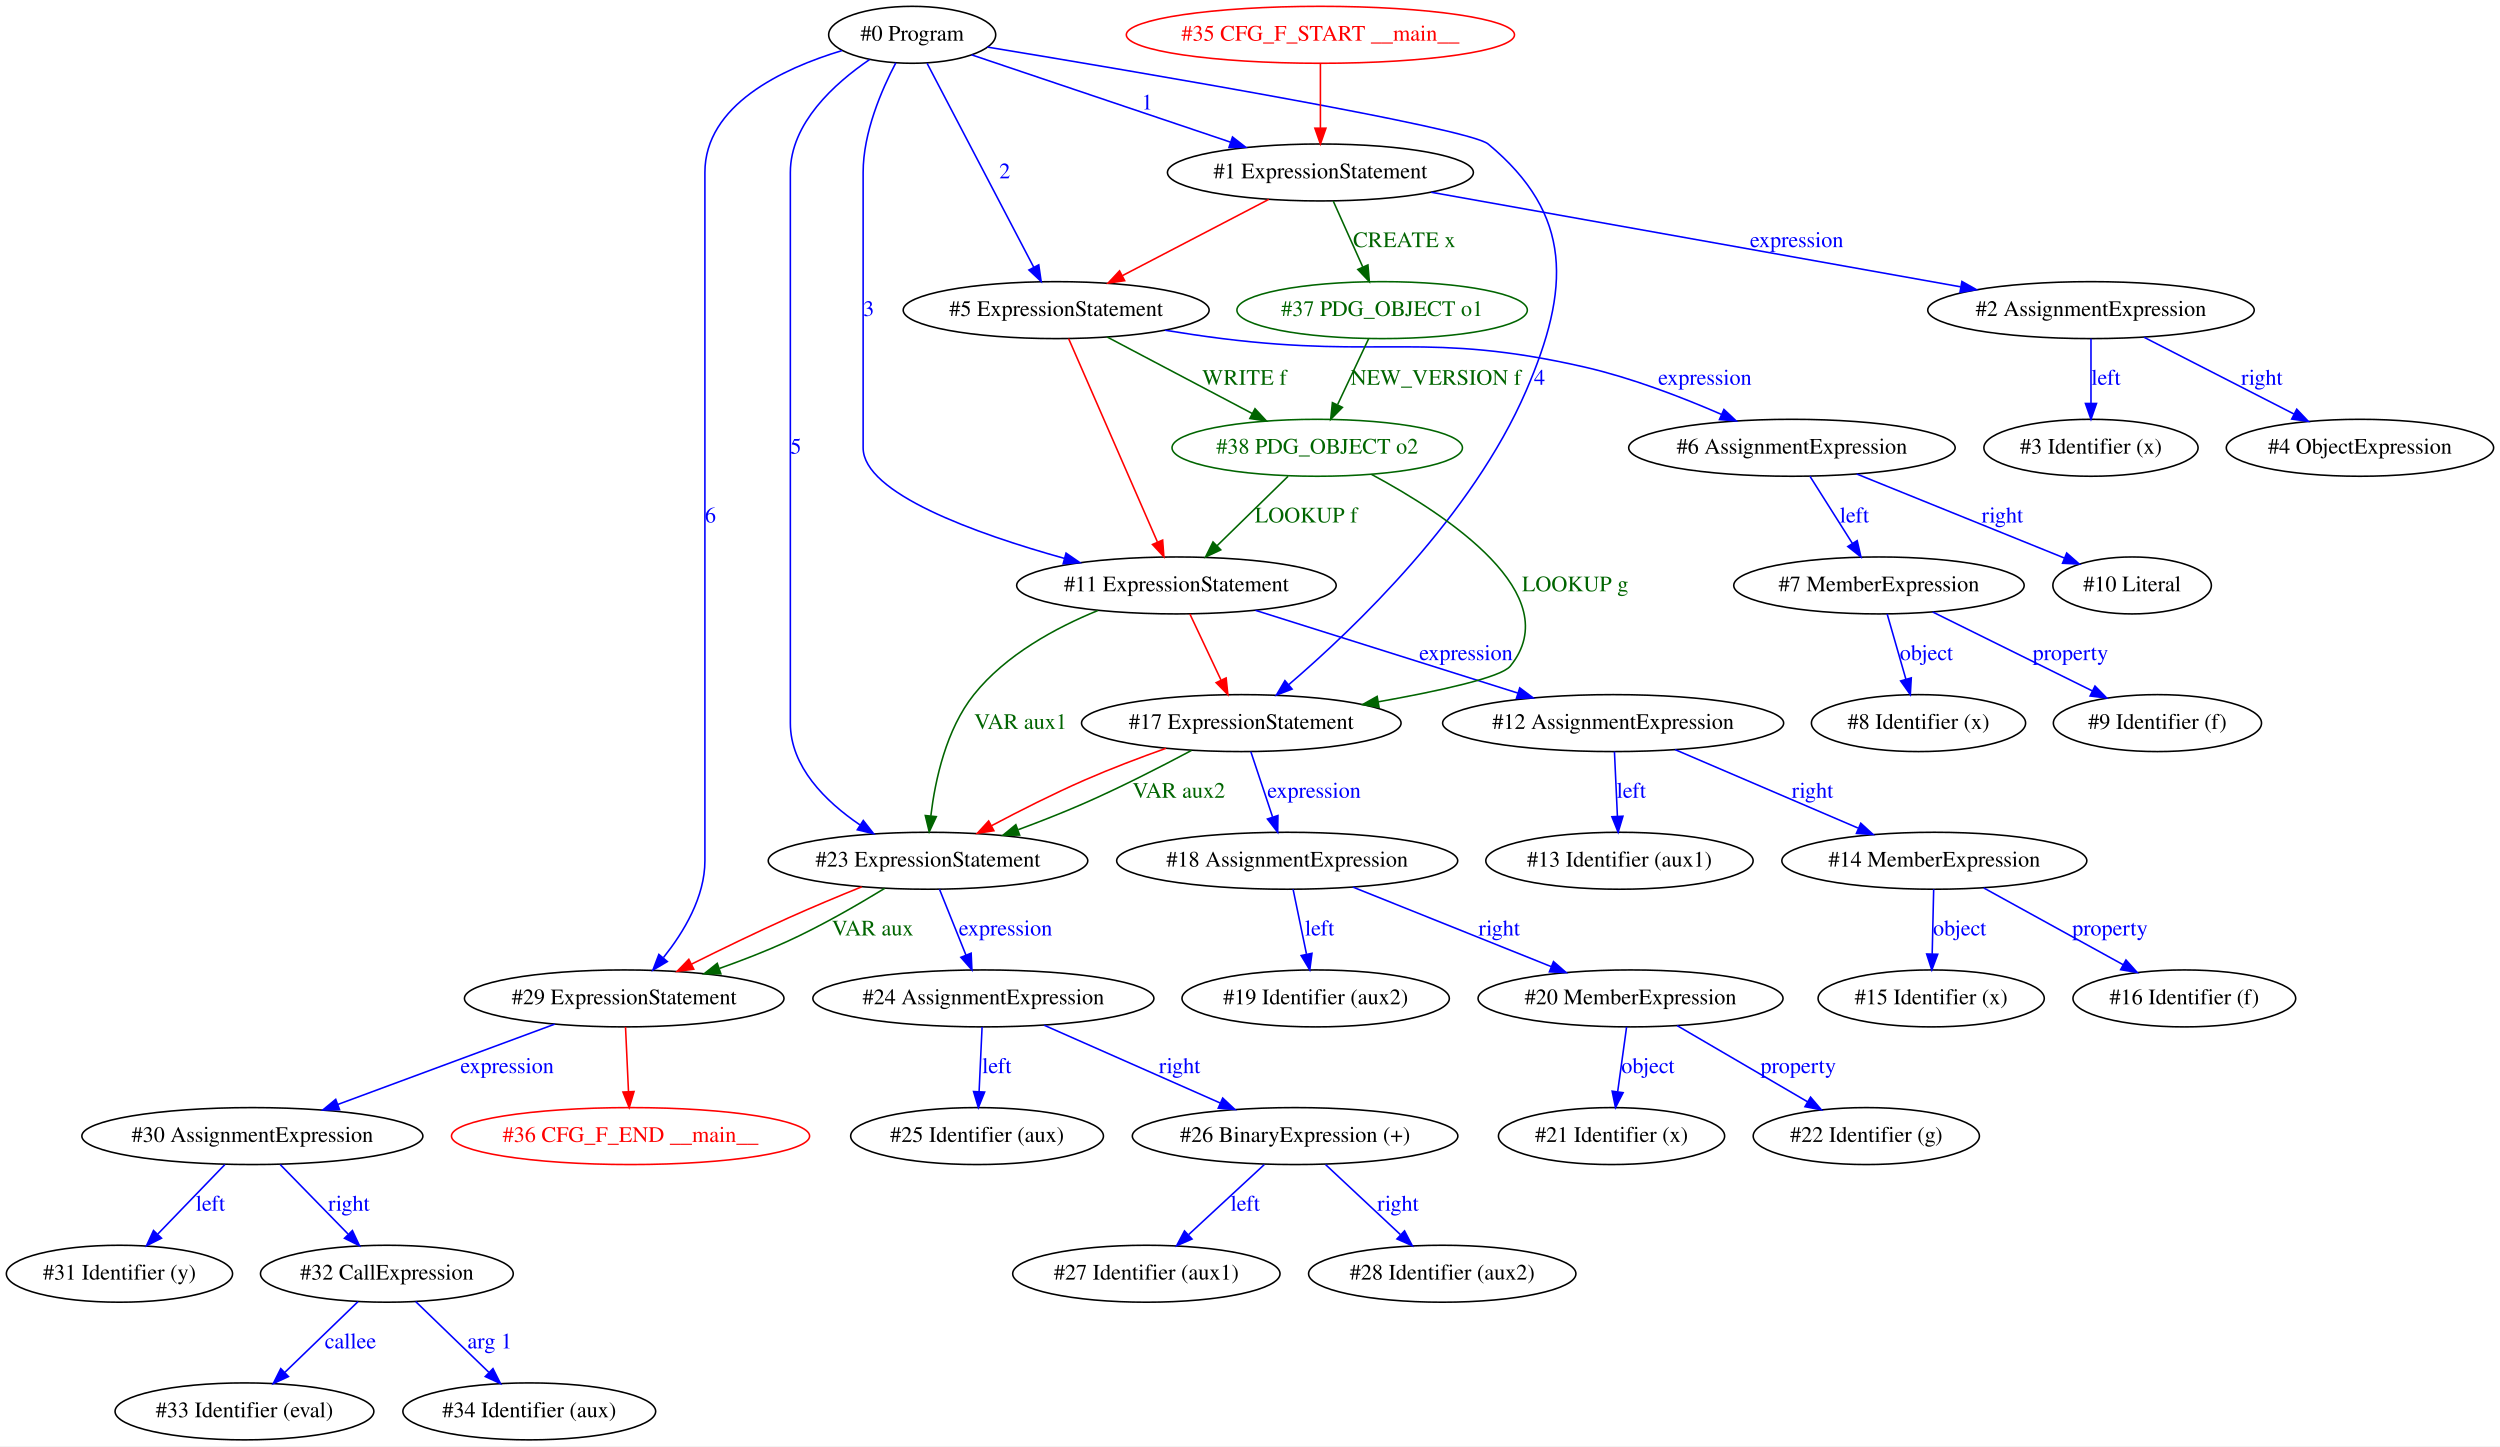
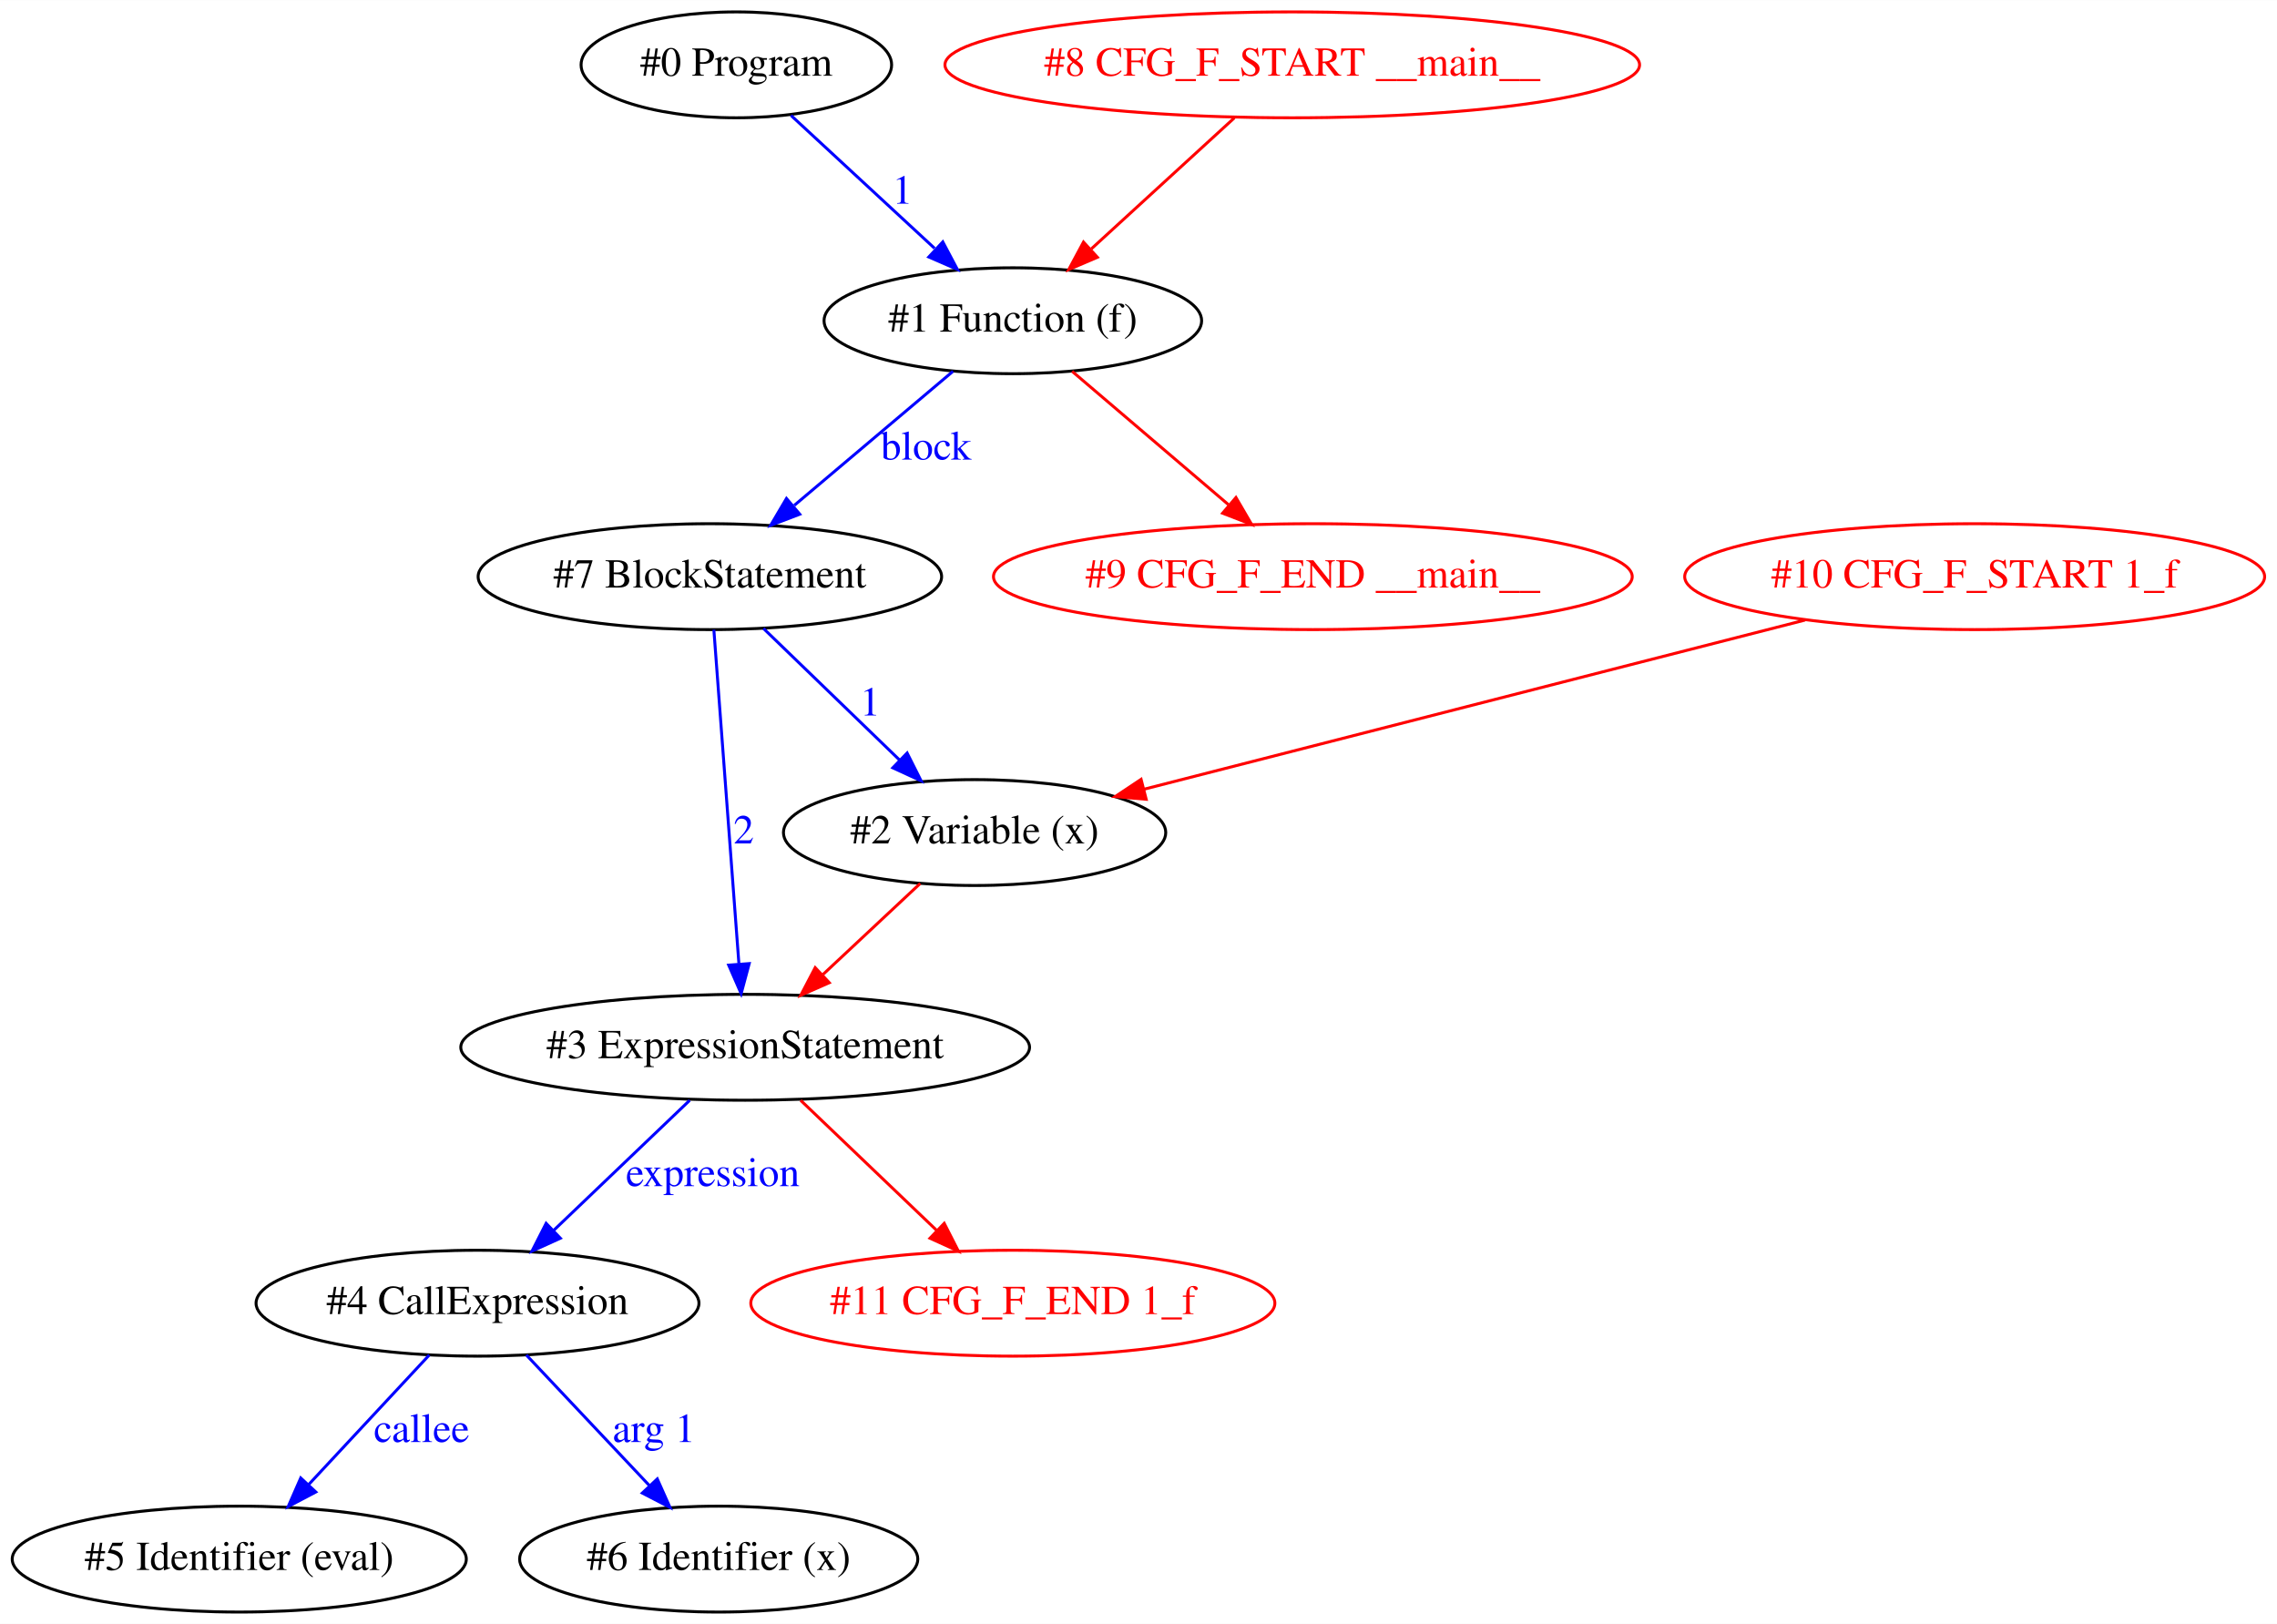
- <svg xmlns="http://www.w3.org/2000/svg" width="1580pt" height="914pt" viewBox="0.00 0.00 1579.99 914.00">
-   <g id="graph0" class="graph" transform="scale(1 1) rotate(0) translate(4 910)">
-     <polygon fill="#ffffff" stroke="transparent" points="-4,4 -4,-910 1575.986,-910 1575.986,4 -4,4" />
+ <svg xmlns="http://www.w3.org/2000/svg" width="774pt" height="552pt" viewBox="0.00 0.00 774.13 552.00">
+   <g id="graph0" class="graph" transform="scale(1 1) rotate(0) translate(4 548)">
+     <polygon fill="#ffffff" stroke="transparent" points="-4,4 -4,-548 770.134,-548 770.134,4 -4,4" />
    <g id="node1" class="node">
-       <ellipse fill="none" stroke="#000000" cx="572.494" cy="-888" rx="52.791" ry="18" />
-       <text text-anchor="middle" x="572.494" y="-884.3" font-family="Times,serif" font-size="14.00" fill="#000000">#0 Program</text>
+       <ellipse fill="none" stroke="#000000" cx="246.343" cy="-526" rx="52.791" ry="18" />
+       <text text-anchor="middle" x="246.343" y="-522.3" font-family="Times,serif" font-size="14.00" fill="#000000">#0 Program</text>
    </g>
    <g id="node2" class="node">
-       <ellipse fill="none" stroke="#000000" cx="830.494" cy="-801" rx="96.683" ry="18" />
-       <text text-anchor="middle" x="830.494" y="-797.3" font-family="Times,serif" font-size="14.00" fill="#000000">#1 ExpressionStatement</text>
+       <ellipse fill="none" stroke="#000000" cx="340.343" cy="-439" rx="64.189" ry="18" />
+       <text text-anchor="middle" x="340.343" y="-435.3" font-family="Times,serif" font-size="14.00" fill="#000000">#1 Function (f)</text>
    </g>
    <g id="edge1" class="edge">
-       <path fill="none" stroke="#0000ff" d="M610.009,-875.35C652.984,-860.858 723.869,-836.955 773.637,-820.173" />
-       <polygon fill="#0000ff" stroke="#0000ff" points="774.937,-823.428 783.294,-816.916 772.7,-816.795 774.937,-823.428" />
-       <text text-anchor="middle" x="720.994" y="-840.8" font-family="Times,serif" font-size="14.00" fill="#0000ff">1</text>
+       <path fill="none" stroke="#0000ff" d="M264.914,-508.812C278.857,-495.908 298.145,-478.056 313.726,-463.635" />
+       <polygon fill="#0000ff" stroke="#0000ff" points="316.527,-465.812 321.489,-456.45 311.772,-460.674 316.527,-465.812" />
+       <text text-anchor="middle" x="302.843" y="-478.8" font-family="Times,serif" font-size="14.00" fill="#0000ff">1</text>
+     </g>
+     <g id="node6" class="node">
+       <ellipse fill="none" stroke="#000000" cx="237.343" cy="-352" rx="78.786" ry="18" />
+       <text text-anchor="middle" x="237.343" y="-348.3" font-family="Times,serif" font-size="14.00" fill="#000000">#7 BlockStatement</text>
+     </g>
+     <g id="edge4" class="edge">
+       <path fill="none" stroke="#0000ff" d="M319.994,-421.812C304.576,-408.789 283.193,-390.728 266.039,-376.239" />
+       <polygon fill="#0000ff" stroke="#0000ff" points="267.901,-373.229 258.003,-369.45 263.384,-378.577 267.901,-373.229" />
+       <text text-anchor="middle" x="310.843" y="-391.8" font-family="Times,serif" font-size="14.00" fill="#0000ff">block</text>
+     </g>
+     <g id="node7" class="node">
+       <ellipse fill="none" stroke="#ff0000" cx="442.343" cy="-352" rx="108.581" ry="18" />
+       <text text-anchor="middle" x="442.343" y="-348.3" font-family="Times,serif" font-size="14.00" fill="#ff0000">#9 CFG_F_END __main__</text>
+     </g>
+     <g id="edge5" class="edge">
+       <path fill="none" stroke="#ff0000" d="M360.495,-421.812C375.663,-408.874 396.662,-390.964 413.592,-376.523" />
+       <polygon fill="#ff0000" stroke="#ff0000" points="416.196,-378.902 421.533,-369.75 411.653,-373.577 416.196,-378.902" />
    </g>
    <g id="node3" class="node">
-       <ellipse fill="none" stroke="#000000" cx="663.494" cy="-714" rx="96.683" ry="18" />
-       <text text-anchor="middle" x="663.494" y="-710.3" font-family="Times,serif" font-size="14.00" fill="#000000">#5 ExpressionStatement</text>
+       <ellipse fill="none" stroke="#ff0000" cx="435.343" cy="-526" rx="118.079" ry="18" />
+       <text text-anchor="middle" x="435.343" y="-522.3" font-family="Times,serif" font-size="14.00" fill="#ff0000">#8 CFG_F_START __main__</text>
    </g>
    <g id="edge2" class="edge">
-       <path fill="none" stroke="#0000ff" d="M581.889,-870.034C597.897,-839.427 630.543,-777.004 649.33,-741.082" />
-       <polygon fill="#0000ff" stroke="#0000ff" points="652.48,-742.612 654.013,-732.129 646.277,-739.368 652.48,-742.612" />
-       <text text-anchor="middle" x="630.994" y="-797.3" font-family="Times,serif" font-size="14.00" fill="#0000ff">2</text>
+       <path fill="none" stroke="#ff0000" d="M415.659,-507.974C401.59,-495.089 382.493,-477.601 367.05,-463.458" />
+       <polygon fill="#ff0000" stroke="#ff0000" points="369.092,-460.582 359.354,-456.41 364.365,-465.745 369.092,-460.582" />
    </g>
    <g id="node4" class="node">
-       <ellipse fill="none" stroke="#000000" cx="739.494" cy="-540" rx="100.983" ry="18" />
-       <text text-anchor="middle" x="739.494" y="-536.3" font-family="Times,serif" font-size="14.00" fill="#000000">#11 ExpressionStatement</text>
+       <ellipse fill="none" stroke="#ff0000" cx="667.343" cy="-352" rx="98.583" ry="18" />
+       <text text-anchor="middle" x="667.343" y="-348.3" font-family="Times,serif" font-size="14.00" fill="#ff0000">#10 CFG_F_START 1_f</text>
+     </g>
+     <g id="node5" class="node">
+       <ellipse fill="none" stroke="#000000" cx="327.343" cy="-265" rx="64.989" ry="18" />
+       <text text-anchor="middle" x="327.343" y="-261.3" font-family="Times,serif" font-size="14.00" fill="#000000">#2 Variable (x)</text>
    </g>
    <g id="edge3" class="edge">
-       <path fill="none" stroke="#0000ff" d="M562.171,-870.325C553.153,-853.192 541.494,-826.174 541.494,-801 541.494,-801 541.494,-801 541.494,-627 541.494,-598.339 611.911,-572.921 668.758,-557.072" />
-       <polygon fill="#0000ff" stroke="#0000ff" points="669.747,-560.43 678.471,-554.418 667.903,-553.677 669.747,-560.43" />
-       <text text-anchor="middle" x="544.994" y="-710.3" font-family="Times,serif" font-size="14.00" fill="#0000ff">3</text>
+       <path fill="none" stroke="#ff0000" d="M609.667,-337.242C546.993,-321.204 447.452,-295.734 384.846,-279.714" />
+       <polygon fill="#ff0000" stroke="#ff0000" points="385.682,-276.315 375.127,-277.227 383.947,-283.097 385.682,-276.315" />
    </g>
-     <g id="node5" class="node">
-       <ellipse fill="none" stroke="#000000" cx="780.494" cy="-453" rx="100.983" ry="18" />
-       <text text-anchor="middle" x="780.494" y="-449.3" font-family="Times,serif" font-size="14.00" fill="#000000">#17 ExpressionStatement</text>
-     </g>
-     <g id="edge4" class="edge">
-       <path fill="none" stroke="#0000ff" d="M620.007,-880.246C715.853,-864.433 924.322,-829.103 936.494,-819 990.471,-774.197 988.307,-727.4 960.494,-663 926.492,-584.271 852.327,-513.185 810.586,-477.394" />
-       <polygon fill="#0000ff" stroke="#0000ff" points="812.586,-474.502 802.692,-470.715 808.065,-479.846 812.586,-474.502" />
-       <text text-anchor="middle" x="968.994" y="-666.8" font-family="Times,serif" font-size="14.00" fill="#0000ff">4</text>
-     </g>
-     <g id="node6" class="node">
-       <ellipse fill="none" stroke="#000000" cx="582.494" cy="-366" rx="100.983" ry="18" />
-       <text text-anchor="middle" x="582.494" y="-362.3" font-family="Times,serif" font-size="14.00" fill="#000000">#23 ExpressionStatement</text>
-     </g>
-     <g id="edge5" class="edge">
-       <path fill="none" stroke="#0000ff" d="M545.563,-872.365C523.358,-857.236 495.494,-832.062 495.494,-801 495.494,-801 495.494,-801 495.494,-453 495.494,-425.468 517.547,-403.606 539.448,-388.684" />
-       <polygon fill="#0000ff" stroke="#0000ff" points="541.593,-391.465 548.109,-383.111 537.806,-385.578 541.593,-391.465" />
-       <text text-anchor="middle" x="498.994" y="-623.3" font-family="Times,serif" font-size="14.00" fill="#0000ff">5</text>
-     </g>
-     <g id="node7" class="node">
-       <ellipse fill="none" stroke="#000000" cx="390.494" cy="-279" rx="100.983" ry="18" />
-       <text text-anchor="middle" x="390.494" y="-275.3" font-family="Times,serif" font-size="14.00" fill="#000000">#29 ExpressionStatement</text>
+     <g id="node8" class="node">
+       <ellipse fill="none" stroke="#000000" cx="249.343" cy="-192" rx="96.683" ry="18" />
+       <text text-anchor="middle" x="249.343" y="-188.3" font-family="Times,serif" font-size="14.00" fill="#000000">#3 ExpressionStatement</text>
    </g>
    <g id="edge6" class="edge">
-       <path fill="none" stroke="#0000ff" d="M528.143,-878.042C490.139,-866.58 441.494,-843.591 441.494,-801 441.494,-801 441.494,-801 441.494,-366 441.494,-343.189 428.284,-321.062 415.31,-304.831" />
-       <polygon fill="#0000ff" stroke="#0000ff" points="417.745,-302.29 408.618,-296.909 412.397,-306.807 417.745,-302.29" />
-       <text text-anchor="middle" x="444.994" y="-579.8" font-family="Times,serif" font-size="14.00" fill="#0000ff">6</text>
+       <path fill="none" stroke="#ff0000" d="M308.858,-247.7C298.998,-238.472 286.692,-226.954 275.833,-216.792" />
+       <polygon fill="#ff0000" stroke="#ff0000" points="277.93,-213.961 268.237,-209.683 273.147,-219.071 277.93,-213.961" />
+     </g>
+     <g id="edge7" class="edge">
+       <path fill="none" stroke="#0000ff" d="M255.556,-334.394C268.853,-321.541 287.056,-303.945 301.804,-289.688" />
+       <polygon fill="#0000ff" stroke="#0000ff" points="304.4,-292.046 309.157,-282.58 299.535,-287.013 304.4,-292.046" />
+       <text text-anchor="middle" x="291.843" y="-304.8" font-family="Times,serif" font-size="14.00" fill="#0000ff">1</text>
+     </g>
+     <g id="edge8" class="edge">
+       <path fill="none" stroke="#0000ff" d="M238.696,-333.957C240.767,-306.349 244.74,-253.375 247.204,-220.525" />
+       <polygon fill="#0000ff" stroke="#0000ff" points="250.719,-220.456 247.976,-210.223 243.738,-219.933 250.719,-220.456" />
+       <text text-anchor="middle" x="248.843" y="-261.3" font-family="Times,serif" font-size="14.00" fill="#0000ff">2</text>
+     </g>
+     <g id="node9" class="node">
+       <ellipse fill="none" stroke="#000000" cx="158.343" cy="-105" rx="75.287" ry="18" />
+       <text text-anchor="middle" x="158.343" y="-101.3" font-family="Times,serif" font-size="14.00" fill="#000000">#4 CallExpression</text>
    </g>
    <g id="edge9" class="edge">
-       <path fill="none" stroke="#ff0000" d="M797.898,-784.019C771.431,-770.231 733.931,-750.695 705.264,-735.761" />
-       <polygon fill="#ff0000" stroke="#ff0000" points="706.778,-732.603 696.292,-731.087 703.544,-738.811 706.778,-732.603" />
-     </g>
-     <g id="node9" class="node">
-       <ellipse fill="none" stroke="#000000" cx="1317.494" cy="-714" rx="103.182" ry="18" />
-       <text text-anchor="middle" x="1317.494" y="-710.3" font-family="Times,serif" font-size="14.00" fill="#000000">#2 AssignmentExpression</text>
-     </g>
-     <g id="edge8" class="edge">
-       <path fill="none" stroke="#0000ff" d="M900.528,-788.489C989.031,-772.678 1141.126,-745.507 1235.115,-728.717" />
-       <polygon fill="#0000ff" stroke="#0000ff" points="1235.923,-732.128 1245.151,-726.924 1234.692,-725.237 1235.923,-732.128" />
-       <text text-anchor="middle" x="1131.494" y="-753.8" font-family="Times,serif" font-size="14.00" fill="#0000ff">expression</text>
+       <path fill="none" stroke="#0000ff" d="M230.488,-173.974C217.1,-161.174 198.959,-143.831 184.218,-129.738" />
+       <polygon fill="#0000ff" stroke="#0000ff" points="186.51,-127.086 176.863,-122.706 181.672,-132.146 186.51,-127.086" />
+       <text text-anchor="middle" x="238.343" y="-144.8" font-family="Times,serif" font-size="14.00" fill="#0000ff">expression</text>
    </g>
    <g id="node10" class="node">
-       <ellipse fill="none" stroke="#006400" cx="869.494" cy="-714" rx="91.784" ry="18" />
-       <text text-anchor="middle" x="869.494" y="-710.3" font-family="Times,serif" font-size="14.00" fill="#006400">#37 PDG_OBJECT o1</text>
+       <ellipse fill="none" stroke="#ff0000" cx="340.343" cy="-105" rx="89.084" ry="18" />
+       <text text-anchor="middle" x="340.343" y="-101.3" font-family="Times,serif" font-size="14.00" fill="#ff0000">#11 CFG_F_END 1_f</text>
    </g>
    <g id="edge10" class="edge">
-       <path fill="none" stroke="#006400" d="M838.574,-782.973C843.961,-770.958 851.141,-754.94 857.227,-741.365" />
-       <polygon fill="#006400" stroke="#006400" points="860.526,-742.56 861.423,-732.003 854.139,-739.697 860.526,-742.56" />
-       <text text-anchor="middle" x="883.494" y="-753.8" font-family="Times,serif" font-size="14.00" fill="#006400">CREATE x</text>
+       <path fill="none" stroke="#ff0000" d="M268.198,-173.974C281.587,-161.174 299.727,-143.831 314.468,-129.738" />
+       <polygon fill="#ff0000" stroke="#ff0000" points="317.014,-132.146 321.823,-122.706 312.177,-127.086 317.014,-132.146" />
+     </g>
+     <g id="node11" class="node">
+       <ellipse fill="none" stroke="#000000" cx="77.343" cy="-18" rx="77.187" ry="18" />
+       <text text-anchor="middle" x="77.343" y="-14.3" font-family="Times,serif" font-size="14.00" fill="#000000">#5 Identifier (eval)</text>
+     </g>
+     <g id="edge11" class="edge">
+       <path fill="none" stroke="#0000ff" d="M141.952,-87.394C130.172,-74.742 114.115,-57.496 100.956,-43.361" />
+       <polygon fill="#0000ff" stroke="#0000ff" points="103.364,-40.812 93.988,-35.878 98.241,-45.582 103.364,-40.812" />
+       <text text-anchor="middle" x="139.343" y="-57.8" font-family="Times,serif" font-size="14.00" fill="#0000ff">callee</text>
+     </g>
+     <g id="node12" class="node">
+       <ellipse fill="none" stroke="#000000" cx="240.343" cy="-18" rx="67.688" ry="18" />
+       <text text-anchor="middle" x="240.343" y="-14.3" font-family="Times,serif" font-size="14.00" fill="#000000">#6 Identifier (x)</text>
    </g>
    <g id="edge12" class="edge">
-       <path fill="none" stroke="#ff0000" d="M671.341,-696.034C684.653,-665.557 711.743,-603.535 727.464,-567.542" />
-       <polygon fill="#ff0000" stroke="#ff0000" points="730.78,-568.694 731.575,-558.129 724.365,-565.892 730.78,-568.694" />
-     </g>
-     <g id="node11" class="node">
-       <ellipse fill="none" stroke="#000000" cx="1128.494" cy="-627" rx="103.182" ry="18" />
-       <text text-anchor="middle" x="1128.494" y="-623.3" font-family="Times,serif" font-size="14.00" fill="#000000">#6 AssignmentExpression</text>
-     </g>
-     <g id="edge11" class="edge">
-       <path fill="none" stroke="#0000ff" d="M732.266,-701.285C744.312,-699.323 756.748,-697.465 768.494,-696 869.8,-683.362 897.972,-700.762 997.494,-678 1027.239,-671.197 1059.177,-658.874 1084.07,-648.046" />
-       <polygon fill="#0000ff" stroke="#0000ff" points="1085.519,-651.232 1093.246,-643.984 1082.685,-644.831 1085.519,-651.232" />
-       <text text-anchor="middle" x="1073.494" y="-666.8" font-family="Times,serif" font-size="14.00" fill="#0000ff">expression</text>
-     </g>
-     <g id="node12" class="node">
-       <ellipse fill="none" stroke="#006400" cx="828.494" cy="-627" rx="91.784" ry="18" />
-       <text text-anchor="middle" x="828.494" y="-623.3" font-family="Times,serif" font-size="14.00" fill="#006400">#38 PDG_OBJECT o2</text>
-     </g>
-     <g id="edge13" class="edge">
-       <path fill="none" stroke="#006400" d="M695.699,-697.019C721.933,-683.186 759.139,-663.569 787.498,-648.616" />
-       <polygon fill="#006400" stroke="#006400" points="789.156,-651.698 796.37,-643.938 785.891,-645.506 789.156,-651.698" />
-       <text text-anchor="middle" x="782.494" y="-666.8" font-family="Times,serif" font-size="14.00" fill="#006400">WRITE f</text>
-     </g>
-     <g id="edge15" class="edge">
-       <path fill="none" stroke="#ff0000" d="M747.989,-521.973C753.651,-509.959 761.2,-493.94 767.598,-480.365" />
-       <polygon fill="#ff0000" stroke="#ff0000" points="770.912,-481.541 772.009,-471.003 764.58,-478.557 770.912,-481.541" />
-     </g>
-     <g id="edge16" class="edge">
-       <path fill="none" stroke="#006400" d="M689.966,-524.195C663.135,-513.25 631.477,-496.072 611.494,-471 593.991,-449.041 587.036,-417.231 584.281,-394.385" />
-       <polygon fill="#006400" stroke="#006400" points="587.748,-393.879 583.263,-384.28 580.783,-394.58 587.748,-393.879" />
-       <text text-anchor="middle" x="640.994" y="-449.3" font-family="Times,serif" font-size="14.00" fill="#006400">VAR aux1</text>
-     </g>
-     <g id="node13" class="node">
-       <ellipse fill="none" stroke="#000000" cx="1015.494" cy="-453" rx="107.781" ry="18" />
-       <text text-anchor="middle" x="1015.494" y="-449.3" font-family="Times,serif" font-size="14.00" fill="#000000">#12 AssignmentExpression</text>
-     </g>
-     <g id="edge14" class="edge">
-       <path fill="none" stroke="#0000ff" d="M789.475,-524.245C836.078,-509.555 905.665,-487.62 955.303,-471.973" />
-       <polygon fill="#0000ff" stroke="#0000ff" points="956.466,-475.276 964.951,-468.932 954.362,-468.6 956.466,-475.276" />
-       <text text-anchor="middle" x="922.494" y="-492.8" font-family="Times,serif" font-size="14.00" fill="#0000ff">expression</text>
-     </g>
-     <g id="edge18" class="edge">
-       <path fill="none" stroke="#ff0000" d="M732.927,-437.083C716.459,-431.211 697.999,-424.217 681.494,-417 661.732,-408.359 640.395,-397.564 622.607,-388.134" />
-       <polygon fill="#ff0000" stroke="#ff0000" points="624.124,-384.976 613.656,-383.346 620.822,-391.149 624.124,-384.976" />
-     </g>
-     <g id="edge19" class="edge">
-       <path fill="none" stroke="#006400" d="M748.985,-435.706C729.526,-425.334 703.889,-412.219 680.494,-402 667.395,-396.278 653.067,-390.666 639.51,-385.638" />
-       <polygon fill="#006400" stroke="#006400" points="640.397,-382.236 629.803,-382.087 637.992,-388.809 640.397,-382.236" />
-       <text text-anchor="middle" x="740.994" y="-405.8" font-family="Times,serif" font-size="14.00" fill="#006400">VAR aux2</text>
-     </g>
-     <g id="node14" class="node">
-       <ellipse fill="none" stroke="#000000" cx="809.494" cy="-366" rx="107.781" ry="18" />
-       <text text-anchor="middle" x="809.494" y="-362.3" font-family="Times,serif" font-size="14.00" fill="#000000">#18 AssignmentExpression</text>
-     </g>
-     <g id="edge17" class="edge">
-       <path fill="none" stroke="#0000ff" d="M786.503,-434.974C790.469,-423.075 795.743,-407.251 800.24,-393.761" />
-       <polygon fill="#0000ff" stroke="#0000ff" points="803.651,-394.597 803.492,-384.003 797.01,-392.383 803.651,-394.597" />
-       <text text-anchor="middle" x="826.494" y="-405.8" font-family="Times,serif" font-size="14.00" fill="#0000ff">expression</text>
-     </g>
-     <g id="edge21" class="edge">
-       <path fill="none" stroke="#ff0000" d="M540.617,-349.542C525.939,-343.596 509.401,-336.695 494.494,-330 474.093,-320.837 451.79,-310.011 433.088,-300.695" />
-       <polygon fill="#ff0000" stroke="#ff0000" points="434.453,-297.465 423.944,-296.118 431.32,-303.724 434.453,-297.465" />
-     </g>
-     <g id="edge22" class="edge">
-       <path fill="none" stroke="#006400" d="M555.13,-348.567C537.872,-338.017 514.878,-324.763 493.494,-315 479.913,-308.8 464.932,-303.005 450.7,-297.954" />
-       <polygon fill="#006400" stroke="#006400" points="451.588,-294.557 440.993,-294.58 449.29,-301.169 451.588,-294.557" />
-       <text text-anchor="middle" x="547.494" y="-318.8" font-family="Times,serif" font-size="14.00" fill="#006400">VAR aux</text>
-     </g>
-     <g id="node15" class="node">
-       <ellipse fill="none" stroke="#000000" cx="617.494" cy="-279" rx="107.781" ry="18" />
-       <text text-anchor="middle" x="617.494" y="-275.3" font-family="Times,serif" font-size="14.00" fill="#000000">#24 AssignmentExpression</text>
-     </g>
-     <g id="edge20" class="edge">
-       <path fill="none" stroke="#0000ff" d="M589.746,-347.974C594.579,-335.959 601.024,-319.94 606.485,-306.365" />
-       <polygon fill="#0000ff" stroke="#0000ff" points="609.766,-307.587 610.251,-297.003 603.271,-304.974 609.766,-307.587" />
-       <text text-anchor="middle" x="631.494" y="-318.8" font-family="Times,serif" font-size="14.00" fill="#0000ff">expression</text>
-     </g>
-     <g id="node16" class="node">
-       <ellipse fill="none" stroke="#000000" cx="155.494" cy="-192" rx="107.781" ry="18" />
-       <text text-anchor="middle" x="155.494" y="-188.3" font-family="Times,serif" font-size="14.00" fill="#000000">#30 AssignmentExpression</text>
-     </g>
-     <g id="edge23" class="edge">
-       <path fill="none" stroke="#0000ff" d="M346.568,-262.738C307.745,-248.365 250.992,-227.355 209.424,-211.966" />
-       <polygon fill="#0000ff" stroke="#0000ff" points="210.596,-208.667 200.002,-208.478 208.165,-215.232 210.596,-208.667" />
-       <text text-anchor="middle" x="316.494" y="-231.8" font-family="Times,serif" font-size="14.00" fill="#0000ff">expression</text>
-     </g>
-     <g id="node17" class="node">
-       <ellipse fill="none" stroke="#ff0000" cx="394.494" cy="-192" rx="113.18" ry="18" />
-       <text text-anchor="middle" x="394.494" y="-188.3" font-family="Times,serif" font-size="14.00" fill="#ff0000">#36 CFG_F_END __main__</text>
-     </g>
-     <g id="edge24" class="edge">
-       <path fill="none" stroke="#ff0000" d="M391.322,-260.974C391.864,-249.192 392.583,-233.561 393.199,-220.158" />
-       <polygon fill="#ff0000" stroke="#ff0000" points="396.703,-220.154 393.666,-210.003 389.71,-219.832 396.703,-220.154" />
-     </g>
-     <g id="node8" class="node">
-       <ellipse fill="none" stroke="#ff0000" cx="830.494" cy="-888" rx="122.678" ry="18" />
-       <text text-anchor="middle" x="830.494" y="-884.3" font-family="Times,serif" font-size="14.00" fill="#ff0000">#35 CFG_F_START __main__</text>
-     </g>
-     <g id="edge7" class="edge">
-       <path fill="none" stroke="#ff0000" d="M830.494,-869.973C830.494,-858.192 830.494,-842.561 830.494,-829.158" />
-       <polygon fill="#ff0000" stroke="#ff0000" points="833.994,-829.003 830.494,-819.003 826.994,-829.003 833.994,-829.003" />
-     </g>
-     <g id="node18" class="node">
-       <ellipse fill="none" stroke="#000000" cx="1317.494" cy="-627" rx="67.688" ry="18" />
-       <text text-anchor="middle" x="1317.494" y="-623.3" font-family="Times,serif" font-size="14.00" fill="#000000">#3 Identifier (x)</text>
-     </g>
-     <g id="edge25" class="edge">
-       <path fill="none" stroke="#0000ff" d="M1317.494,-695.973C1317.494,-684.192 1317.494,-668.561 1317.494,-655.158" />
-       <polygon fill="#0000ff" stroke="#0000ff" points="1320.994,-655.003 1317.494,-645.003 1313.994,-655.003 1320.994,-655.003" />
-       <text text-anchor="middle" x="1326.994" y="-666.8" font-family="Times,serif" font-size="14.00" fill="#0000ff">left</text>
-     </g>
-     <g id="node19" class="node">
-       <ellipse fill="none" stroke="#000000" cx="1487.494" cy="-627" rx="84.485" ry="18" />
-       <text text-anchor="middle" x="1487.494" y="-623.3" font-family="Times,serif" font-size="14.00" fill="#000000">#4 ObjectExpression</text>
-     </g>
-     <g id="edge26" class="edge">
-       <path fill="none" stroke="#0000ff" d="M1351.08,-696.812C1378.235,-682.915 1416.603,-663.279 1445.735,-648.37" />
-       <polygon fill="#0000ff" stroke="#0000ff" points="1447.536,-651.381 1454.843,-643.709 1444.347,-645.149 1447.536,-651.381" />
-       <text text-anchor="middle" x="1425.494" y="-666.8" font-family="Times,serif" font-size="14.00" fill="#0000ff">right</text>
-     </g>
-     <g id="edge27" class="edge">
-       <path fill="none" stroke="#006400" d="M860.998,-695.973C855.336,-683.958 847.787,-667.94 841.39,-654.365" />
-       <polygon fill="#006400" stroke="#006400" points="844.407,-652.557 836.978,-645.003 838.075,-655.541 844.407,-652.557" />
-       <text text-anchor="middle" x="903.494" y="-666.8" font-family="Times,serif" font-size="14.00" fill="#006400">NEW_VERSION f</text>
-     </g>
-     <g id="node20" class="node">
-       <ellipse fill="none" stroke="#000000" cx="1183.494" cy="-540" rx="91.784" ry="18" />
-       <text text-anchor="middle" x="1183.494" y="-536.3" font-family="Times,serif" font-size="14.00" fill="#000000">#7 MemberExpression</text>
-     </g>
-     <g id="edge28" class="edge">
-       <path fill="none" stroke="#0000ff" d="M1139.89,-608.973C1147.633,-596.725 1158.006,-580.317 1166.692,-566.577" />
-       <polygon fill="#0000ff" stroke="#0000ff" points="1169.727,-568.326 1172.112,-558.003 1163.81,-564.586 1169.727,-568.326" />
-       <text text-anchor="middle" x="1167.994" y="-579.8" font-family="Times,serif" font-size="14.00" fill="#0000ff">left</text>
-     </g>
-     <g id="node21" class="node">
-       <ellipse fill="none" stroke="#000000" cx="1343.494" cy="-540" rx="50.091" ry="18" />
-       <text text-anchor="middle" x="1343.494" y="-536.3" font-family="Times,serif" font-size="14.00" fill="#000000">#10 Literal</text>
-     </g>
-     <g id="edge29" class="edge">
-       <path fill="none" stroke="#0000ff" d="M1169.44,-610.431C1207.066,-595.206 1262.627,-572.723 1300.797,-557.277" />
-       <polygon fill="#0000ff" stroke="#0000ff" points="1302.149,-560.506 1310.105,-553.511 1299.523,-554.017 1302.149,-560.506" />
-       <text text-anchor="middle" x="1261.494" y="-579.8" font-family="Times,serif" font-size="14.00" fill="#0000ff">right</text>
-     </g>
-     <g id="edge30" class="edge">
-       <path fill="none" stroke="#006400" d="M810.053,-608.973C797.045,-596.259 779.452,-579.06 765.087,-565.018" />
-       <polygon fill="#006400" stroke="#006400" points="767.509,-562.491 757.911,-558.003 762.615,-567.496 767.509,-562.491" />
-       <text text-anchor="middle" x="821.494" y="-579.8" font-family="Times,serif" font-size="14.00" fill="#006400">LOOKUP f</text>
-     </g>
-     <g id="edge31" class="edge">
-       <path fill="none" stroke="#006400" d="M862.761,-610.197C910.439,-584.612 987.037,-534.092 950.494,-489 944.715,-481.87 906.019,-473.384 867.005,-466.442" />
-       <polygon fill="#006400" stroke="#006400" points="867.552,-462.985 857.099,-464.712 866.347,-469.881 867.552,-462.985" />
-       <text text-anchor="middle" x="991.494" y="-536.3" font-family="Times,serif" font-size="14.00" fill="#006400">LOOKUP g</text>
-     </g>
-     <g id="node22" class="node">
-       <ellipse fill="none" stroke="#000000" cx="1019.494" cy="-366" rx="84.485" ry="18" />
-       <text text-anchor="middle" x="1019.494" y="-362.3" font-family="Times,serif" font-size="14.00" fill="#000000">#13 Identifier (aux1)</text>
-     </g>
-     <g id="edge32" class="edge">
-       <path fill="none" stroke="#0000ff" d="M1016.322,-434.974C1016.864,-423.192 1017.583,-407.561 1018.199,-394.158" />
-       <polygon fill="#0000ff" stroke="#0000ff" points="1021.703,-394.154 1018.666,-384.003 1014.71,-393.832 1021.703,-394.154" />
-       <text text-anchor="middle" x="1026.994" y="-405.8" font-family="Times,serif" font-size="14.00" fill="#0000ff">left</text>
-     </g>
-     <g id="node23" class="node">
-       <ellipse fill="none" stroke="#000000" cx="1218.494" cy="-366" rx="96.383" ry="18" />
-       <text text-anchor="middle" x="1218.494" y="-362.3" font-family="Times,serif" font-size="14.00" fill="#000000">#14 MemberExpression</text>
-     </g>
-     <g id="edge33" class="edge">
-       <path fill="none" stroke="#0000ff" d="M1054.634,-436.226C1087.597,-422.099 1134.886,-401.832 1170.198,-386.698" />
-       <polygon fill="#0000ff" stroke="#0000ff" points="1172.005,-389.731 1179.818,-382.575 1169.248,-383.298 1172.005,-389.731" />
-       <text text-anchor="middle" x="1141.494" y="-405.8" font-family="Times,serif" font-size="14.00" fill="#0000ff">right</text>
-     </g>
-     <g id="node24" class="node">
-       <ellipse fill="none" stroke="#000000" cx="827.494" cy="-279" rx="84.485" ry="18" />
-       <text text-anchor="middle" x="827.494" y="-275.3" font-family="Times,serif" font-size="14.00" fill="#000000">#19 Identifier (aux2)</text>
-     </g>
-     <g id="edge34" class="edge">
-       <path fill="none" stroke="#0000ff" d="M813.223,-347.974C815.661,-336.192 818.895,-320.561 821.668,-307.158" />
-       <polygon fill="#0000ff" stroke="#0000ff" points="825.17,-307.505 823.769,-297.003 818.315,-306.087 825.17,-307.505" />
-       <text text-anchor="middle" x="829.994" y="-318.8" font-family="Times,serif" font-size="14.00" fill="#0000ff">left</text>
-     </g>
-     <g id="node25" class="node">
-       <ellipse fill="none" stroke="#000000" cx="1026.494" cy="-279" rx="96.383" ry="18" />
-       <text text-anchor="middle" x="1026.494" y="-275.3" font-family="Times,serif" font-size="14.00" fill="#000000">#20 MemberExpression</text>
-     </g>
-     <g id="edge35" class="edge">
-       <path fill="none" stroke="#0000ff" d="M851.077,-349.329C886.814,-335.001 938.441,-314.302 976.438,-299.068" />
-       <polygon fill="#0000ff" stroke="#0000ff" points="977.807,-302.29 985.787,-295.32 975.202,-295.793 977.807,-302.29" />
-       <text text-anchor="middle" x="943.494" y="-318.8" font-family="Times,serif" font-size="14.00" fill="#0000ff">right</text>
-     </g>
-     <g id="node26" class="node">
-       <ellipse fill="none" stroke="#000000" cx="613.494" cy="-192" rx="79.886" ry="18" />
-       <text text-anchor="middle" x="613.494" y="-188.3" font-family="Times,serif" font-size="14.00" fill="#000000">#25 Identifier (aux)</text>
-     </g>
-     <g id="edge36" class="edge">
-       <path fill="none" stroke="#0000ff" d="M616.665,-260.974C616.123,-249.192 615.404,-233.561 614.788,-220.158" />
-       <polygon fill="#0000ff" stroke="#0000ff" points="618.277,-219.832 614.321,-210.003 611.284,-220.154 618.277,-219.832" />
-       <text text-anchor="middle" x="625.994" y="-231.8" font-family="Times,serif" font-size="14.00" fill="#0000ff">left</text>
-     </g>
-     <g id="node27" class="node">
-       <ellipse fill="none" stroke="#000000" cx="814.494" cy="-192" rx="102.882" ry="18" />
-       <text text-anchor="middle" x="814.494" y="-188.3" font-family="Times,serif" font-size="14.00" fill="#000000">#26 BinaryExpression (+)</text>
-     </g>
-     <g id="edge37" class="edge">
-       <path fill="none" stroke="#0000ff" d="M655.945,-262.019C687.776,-247.962 733.136,-227.929 767.19,-212.89" />
-       <polygon fill="#0000ff" stroke="#0000ff" points="768.741,-216.032 776.475,-208.79 765.913,-209.628 768.741,-216.032" />
-       <text text-anchor="middle" x="741.494" y="-231.8" font-family="Times,serif" font-size="14.00" fill="#0000ff">right</text>
-     </g>
-     <g id="node28" class="node">
-       <ellipse fill="none" stroke="#000000" cx="71.494" cy="-105" rx="71.487" ry="18" />
-       <text text-anchor="middle" x="71.494" y="-101.3" font-family="Times,serif" font-size="14.00" fill="#000000">#31 Identifier (y)</text>
-     </g>
-     <g id="edge38" class="edge">
-       <path fill="none" stroke="#0000ff" d="M138.089,-173.974C125.844,-161.291 109.292,-144.149 95.754,-130.126" />
-       <polygon fill="#0000ff" stroke="#0000ff" points="98.053,-127.469 88.589,-122.706 93.017,-132.331 98.053,-127.469" />
-       <text text-anchor="middle" x="128.994" y="-144.8" font-family="Times,serif" font-size="14.00" fill="#0000ff">left</text>
-     </g>
-     <g id="node29" class="node">
-       <ellipse fill="none" stroke="#000000" cx="240.494" cy="-105" rx="79.886" ry="18" />
-       <text text-anchor="middle" x="240.494" y="-101.3" font-family="Times,serif" font-size="14.00" fill="#000000">#32 CallExpression</text>
-     </g>
-     <g id="edge39" class="edge">
-       <path fill="none" stroke="#0000ff" d="M173.106,-173.974C185.496,-161.291 202.245,-144.149 215.945,-130.126" />
-       <polygon fill="#0000ff" stroke="#0000ff" points="218.71,-132.304 223.195,-122.706 213.703,-127.413 218.71,-132.304" />
-       <text text-anchor="middle" x="216.494" y="-144.8" font-family="Times,serif" font-size="14.00" fill="#0000ff">right</text>
-     </g>
-     <g id="node30" class="node">
-       <ellipse fill="none" stroke="#000000" cx="1208.494" cy="-453" rx="67.688" ry="18" />
-       <text text-anchor="middle" x="1208.494" y="-449.3" font-family="Times,serif" font-size="14.00" fill="#000000">#8 Identifier (x)</text>
-     </g>
-     <g id="edge40" class="edge">
-       <path fill="none" stroke="#0000ff" d="M1188.674,-521.973C1192.093,-510.075 1196.64,-494.251 1200.516,-480.761" />
-       <polygon fill="#0000ff" stroke="#0000ff" points="1203.922,-481.581 1203.32,-471.003 1197.195,-479.648 1203.922,-481.581" />
-       <text text-anchor="middle" x="1213.494" y="-492.8" font-family="Times,serif" font-size="14.00" fill="#0000ff">object</text>
-     </g>
-     <g id="node31" class="node">
-       <ellipse fill="none" stroke="#000000" cx="1359.494" cy="-453" rx="65.789" ry="18" />
-       <text text-anchor="middle" x="1359.494" y="-449.3" font-family="Times,serif" font-size="14.00" fill="#000000">#9 Identifier (f)</text>
-     </g>
-     <g id="edge41" class="edge">
-       <path fill="none" stroke="#0000ff" d="M1217.428,-523.226C1246.215,-508.996 1287.605,-488.536 1318.289,-473.368" />
-       <polygon fill="#0000ff" stroke="#0000ff" points="1320.029,-476.412 1327.443,-468.843 1316.927,-470.137 1320.029,-476.412" />
-       <text text-anchor="middle" x="1304.494" y="-492.8" font-family="Times,serif" font-size="14.00" fill="#0000ff">property</text>
-     </g>
-     <g id="node32" class="node">
-       <ellipse fill="none" stroke="#000000" cx="1216.494" cy="-279" rx="71.487" ry="18" />
-       <text text-anchor="middle" x="1216.494" y="-275.3" font-family="Times,serif" font-size="14.00" fill="#000000">#15 Identifier (x)</text>
-     </g>
-     <g id="edge42" class="edge">
-       <path fill="none" stroke="#0000ff" d="M1218.079,-347.974C1217.808,-336.192 1217.449,-320.561 1217.141,-307.158" />
-       <polygon fill="#0000ff" stroke="#0000ff" points="1220.637,-306.92 1216.908,-297.003 1213.638,-307.081 1220.637,-306.92" />
-       <text text-anchor="middle" x="1234.494" y="-318.8" font-family="Times,serif" font-size="14.00" fill="#0000ff">object</text>
-     </g>
-     <g id="node33" class="node">
-       <ellipse fill="none" stroke="#000000" cx="1376.494" cy="-279" rx="70.388" ry="18" />
-       <text text-anchor="middle" x="1376.494" y="-275.3" font-family="Times,serif" font-size="14.00" fill="#000000">#16 Identifier (f)</text>
-     </g>
-     <g id="edge43" class="edge">
-       <path fill="none" stroke="#0000ff" d="M1249.709,-348.812C1275,-334.886 1310.755,-315.198 1337.851,-300.278" />
-       <polygon fill="#0000ff" stroke="#0000ff" points="1339.609,-303.305 1346.681,-295.416 1336.233,-297.173 1339.609,-303.305" />
-       <text text-anchor="middle" x="1329.494" y="-318.8" font-family="Times,serif" font-size="14.00" fill="#0000ff">property</text>
-     </g>
-     <g id="node34" class="node">
-       <ellipse fill="none" stroke="#000000" cx="1014.494" cy="-192" rx="71.487" ry="18" />
-       <text text-anchor="middle" x="1014.494" y="-188.3" font-family="Times,serif" font-size="14.00" fill="#000000">#21 Identifier (x)</text>
-     </g>
-     <g id="edge44" class="edge">
-       <path fill="none" stroke="#0000ff" d="M1024.007,-260.974C1022.382,-249.192 1020.226,-233.561 1018.378,-220.158" />
-       <polygon fill="#0000ff" stroke="#0000ff" points="1021.811,-219.431 1016.977,-210.003 1014.876,-220.388 1021.811,-219.431" />
-       <text text-anchor="middle" x="1037.494" y="-231.8" font-family="Times,serif" font-size="14.00" fill="#0000ff">object</text>
-     </g>
-     <g id="node35" class="node">
-       <ellipse fill="none" stroke="#000000" cx="1175.494" cy="-192" rx="71.487" ry="18" />
-       <text text-anchor="middle" x="1175.494" y="-188.3" font-family="Times,serif" font-size="14.00" fill="#000000">#22 Identifier (g)</text>
-     </g>
-     <g id="edge45" class="edge">
-       <path fill="none" stroke="#0000ff" d="M1055.931,-261.812C1079.601,-247.991 1112.993,-228.494 1138.474,-213.615" />
-       <polygon fill="#0000ff" stroke="#0000ff" points="1140.257,-216.627 1147.128,-208.562 1136.728,-210.582 1140.257,-216.627" />
-       <text text-anchor="middle" x="1132.494" y="-231.8" font-family="Times,serif" font-size="14.00" fill="#0000ff">property</text>
-     </g>
-     <g id="node36" class="node">
-       <ellipse fill="none" stroke="#000000" cx="720.494" cy="-105" rx="84.485" ry="18" />
-       <text text-anchor="middle" x="720.494" y="-101.3" font-family="Times,serif" font-size="14.00" fill="#000000">#27 Identifier (aux1)</text>
-     </g>
-     <g id="edge46" class="edge">
-       <path fill="none" stroke="#0000ff" d="M795.017,-173.974C781.187,-161.174 762.449,-143.831 747.222,-129.738" />
-       <polygon fill="#0000ff" stroke="#0000ff" points="749.34,-126.93 739.624,-122.706 744.586,-132.067 749.34,-126.93" />
-       <text text-anchor="middle" x="782.994" y="-144.8" font-family="Times,serif" font-size="14.00" fill="#0000ff">left</text>
-     </g>
-     <g id="node37" class="node">
-       <ellipse fill="none" stroke="#000000" cx="907.494" cy="-105" rx="84.485" ry="18" />
-       <text text-anchor="middle" x="907.494" y="-101.3" font-family="Times,serif" font-size="14.00" fill="#000000">#28 Identifier (aux2)</text>
-     </g>
-     <g id="edge47" class="edge">
-       <path fill="none" stroke="#0000ff" d="M833.763,-173.974C847.446,-161.174 865.985,-143.831 881.05,-129.738" />
-       <polygon fill="#0000ff" stroke="#0000ff" points="883.655,-132.093 888.567,-122.706 878.873,-126.981 883.655,-132.093" />
-       <text text-anchor="middle" x="879.494" y="-144.8" font-family="Times,serif" font-size="14.00" fill="#0000ff">right</text>
-     </g>
-     <g id="node38" class="node">
-       <ellipse fill="none" stroke="#000000" cx="150.494" cy="-18" rx="81.786" ry="18" />
-       <text text-anchor="middle" x="150.494" y="-14.3" font-family="Times,serif" font-size="14.00" fill="#000000">#33 Identifier (eval)</text>
-     </g>
-     <g id="edge48" class="edge">
-       <path fill="none" stroke="#0000ff" d="M222.281,-87.394C208.984,-74.541 190.781,-56.945 176.033,-42.688" />
-       <polygon fill="#0000ff" stroke="#0000ff" points="178.302,-40.013 168.679,-35.58 173.437,-45.046 178.302,-40.013" />
-       <text text-anchor="middle" x="217.494" y="-57.8" font-family="Times,serif" font-size="14.00" fill="#0000ff">callee</text>
-     </g>
-     <g id="node39" class="node">
-       <ellipse fill="none" stroke="#000000" cx="330.494" cy="-18" rx="79.886" ry="18" />
-       <text text-anchor="middle" x="330.494" y="-14.3" font-family="Times,serif" font-size="14.00" fill="#000000">#34 Identifier (aux)</text>
-     </g>
-     <g id="edge49" class="edge">
-       <path fill="none" stroke="#0000ff" d="M258.707,-87.394C272.003,-74.541 290.206,-56.945 304.955,-42.688" />
-       <polygon fill="#0000ff" stroke="#0000ff" points="307.551,-45.046 312.308,-35.58 302.685,-40.013 307.551,-45.046" />
-       <text text-anchor="middle" x="305.494" y="-57.8" font-family="Times,serif" font-size="14.00" fill="#0000ff">arg 1</text>
+       <path fill="none" stroke="#0000ff" d="M174.937,-87.394C186.941,-74.659 203.333,-57.267 216.704,-43.081" />
+       <polygon fill="#0000ff" stroke="#0000ff" points="219.462,-45.257 223.774,-35.58 214.368,-40.456 219.462,-45.257" />
+       <text text-anchor="middle" x="218.343" y="-57.8" font-family="Times,serif" font-size="14.00" fill="#0000ff">arg 1</text>
    </g>
  </g>
</svg>
